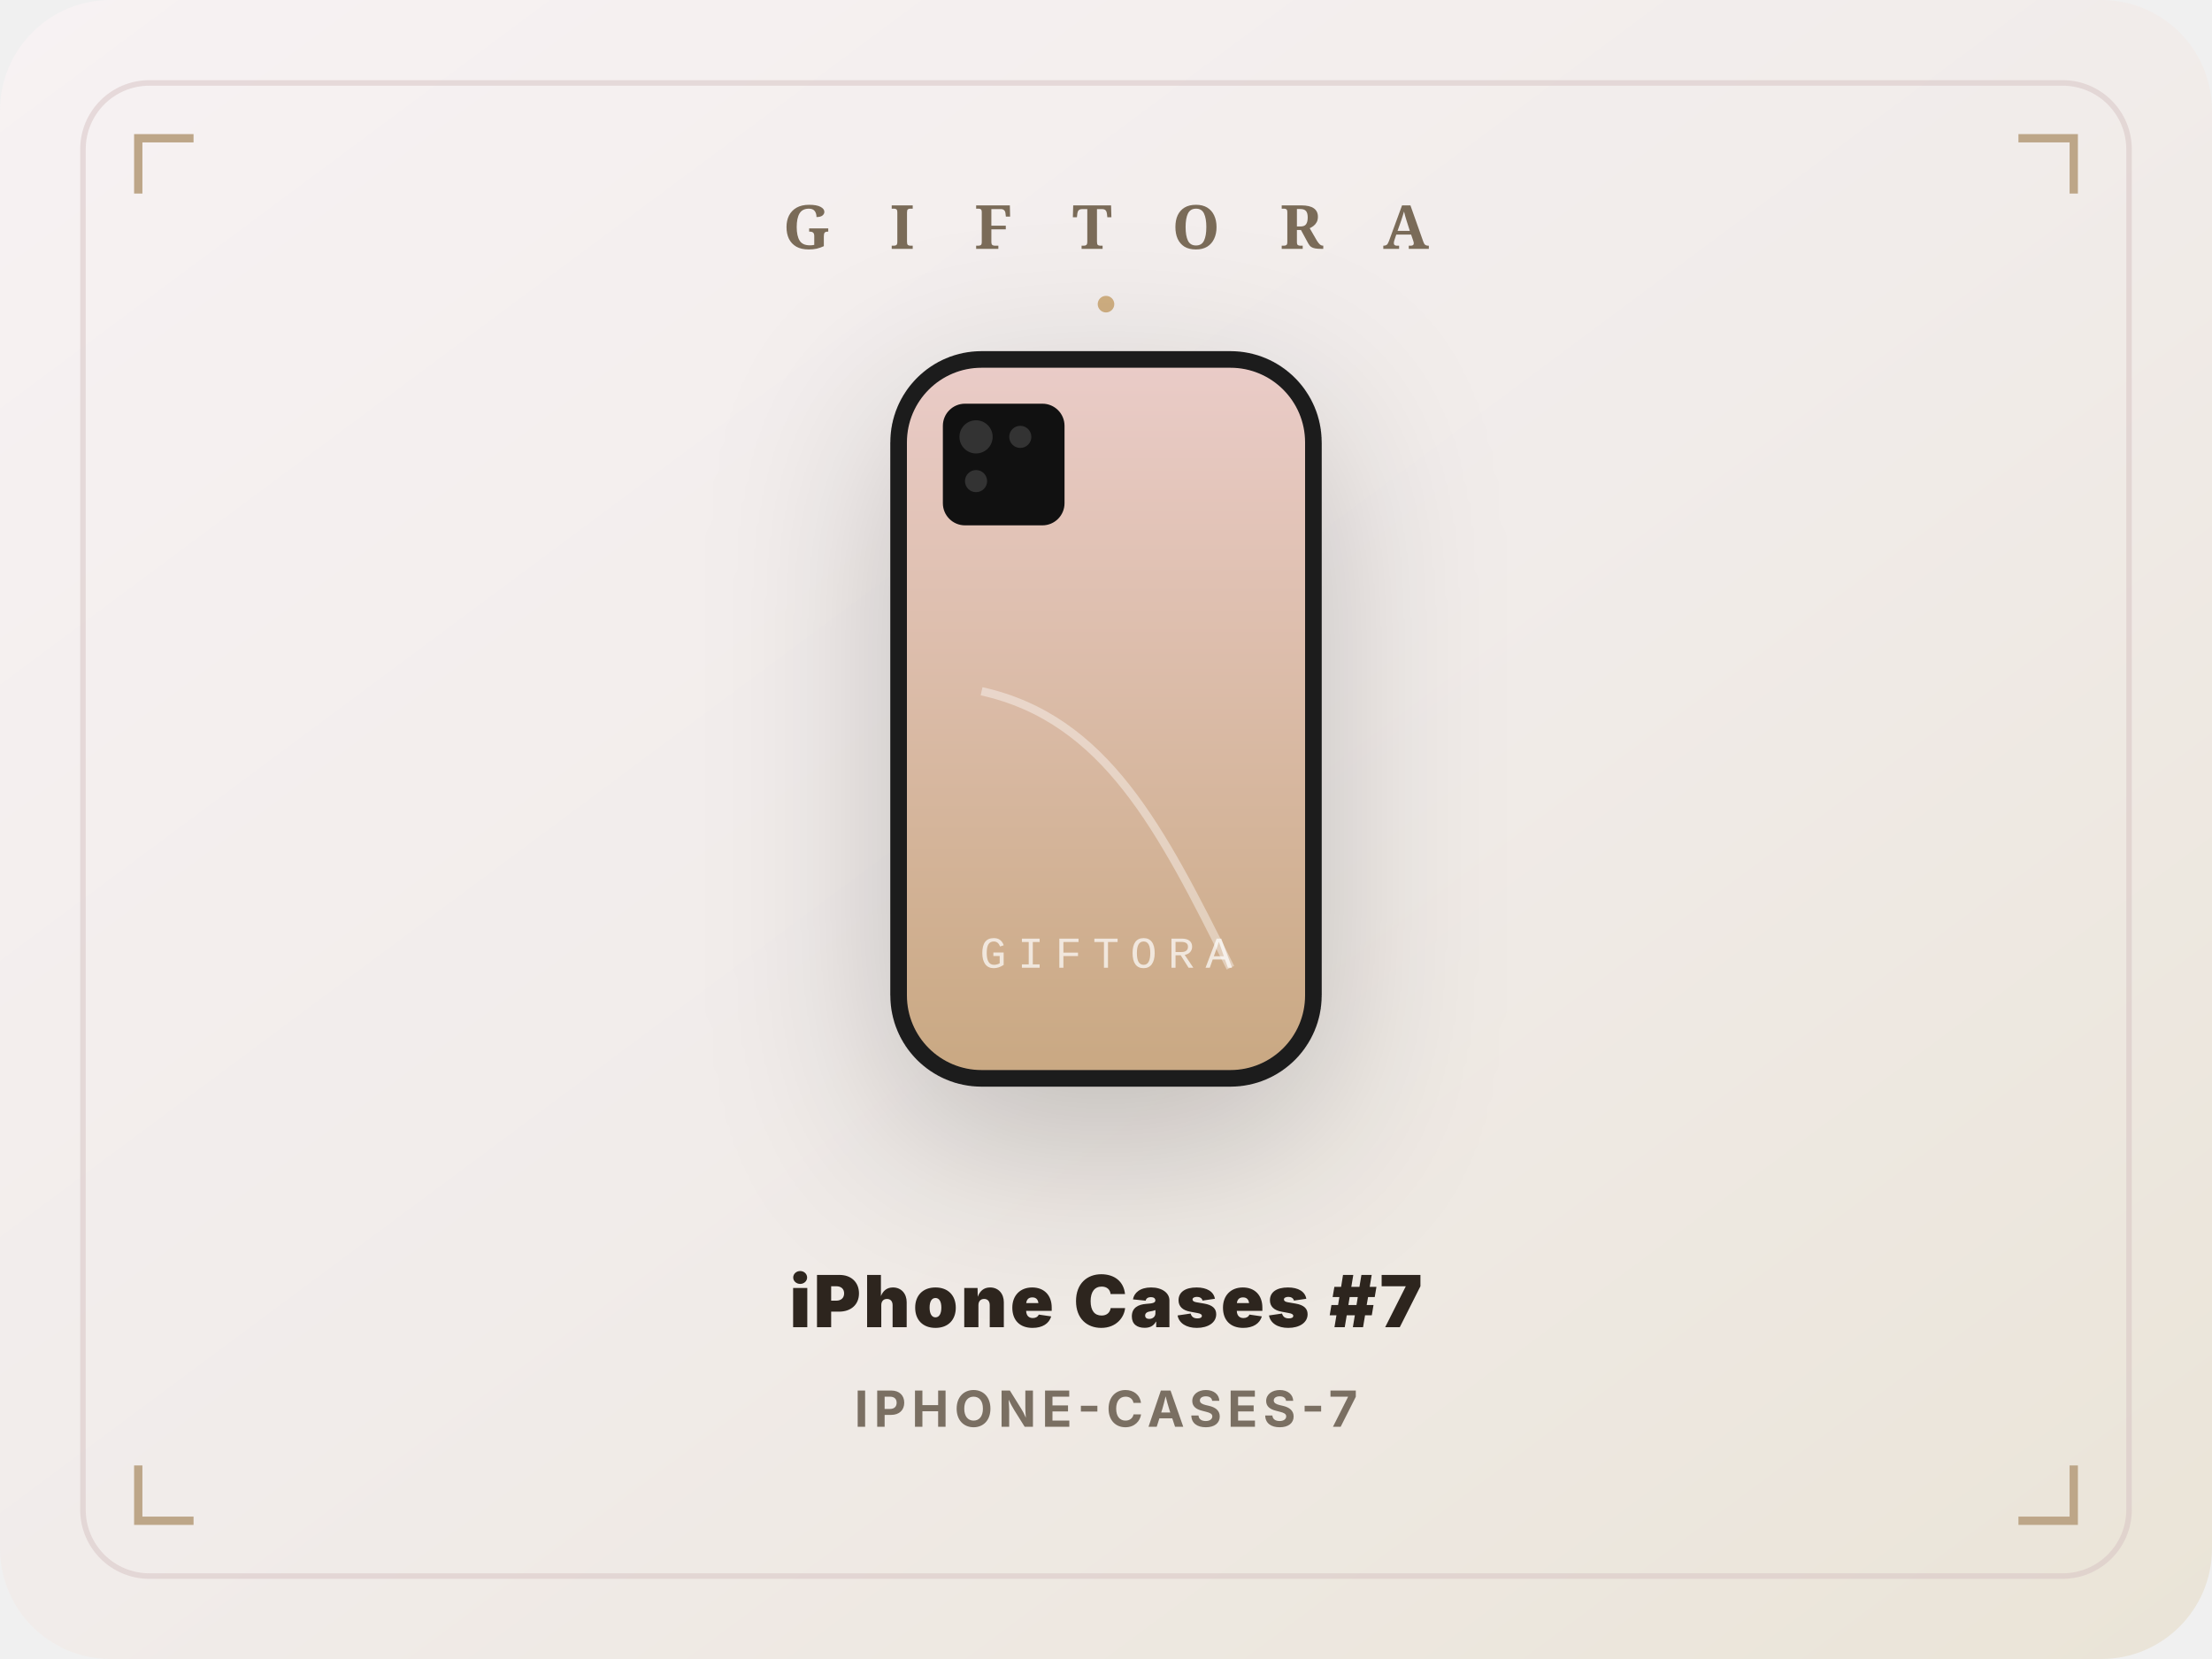
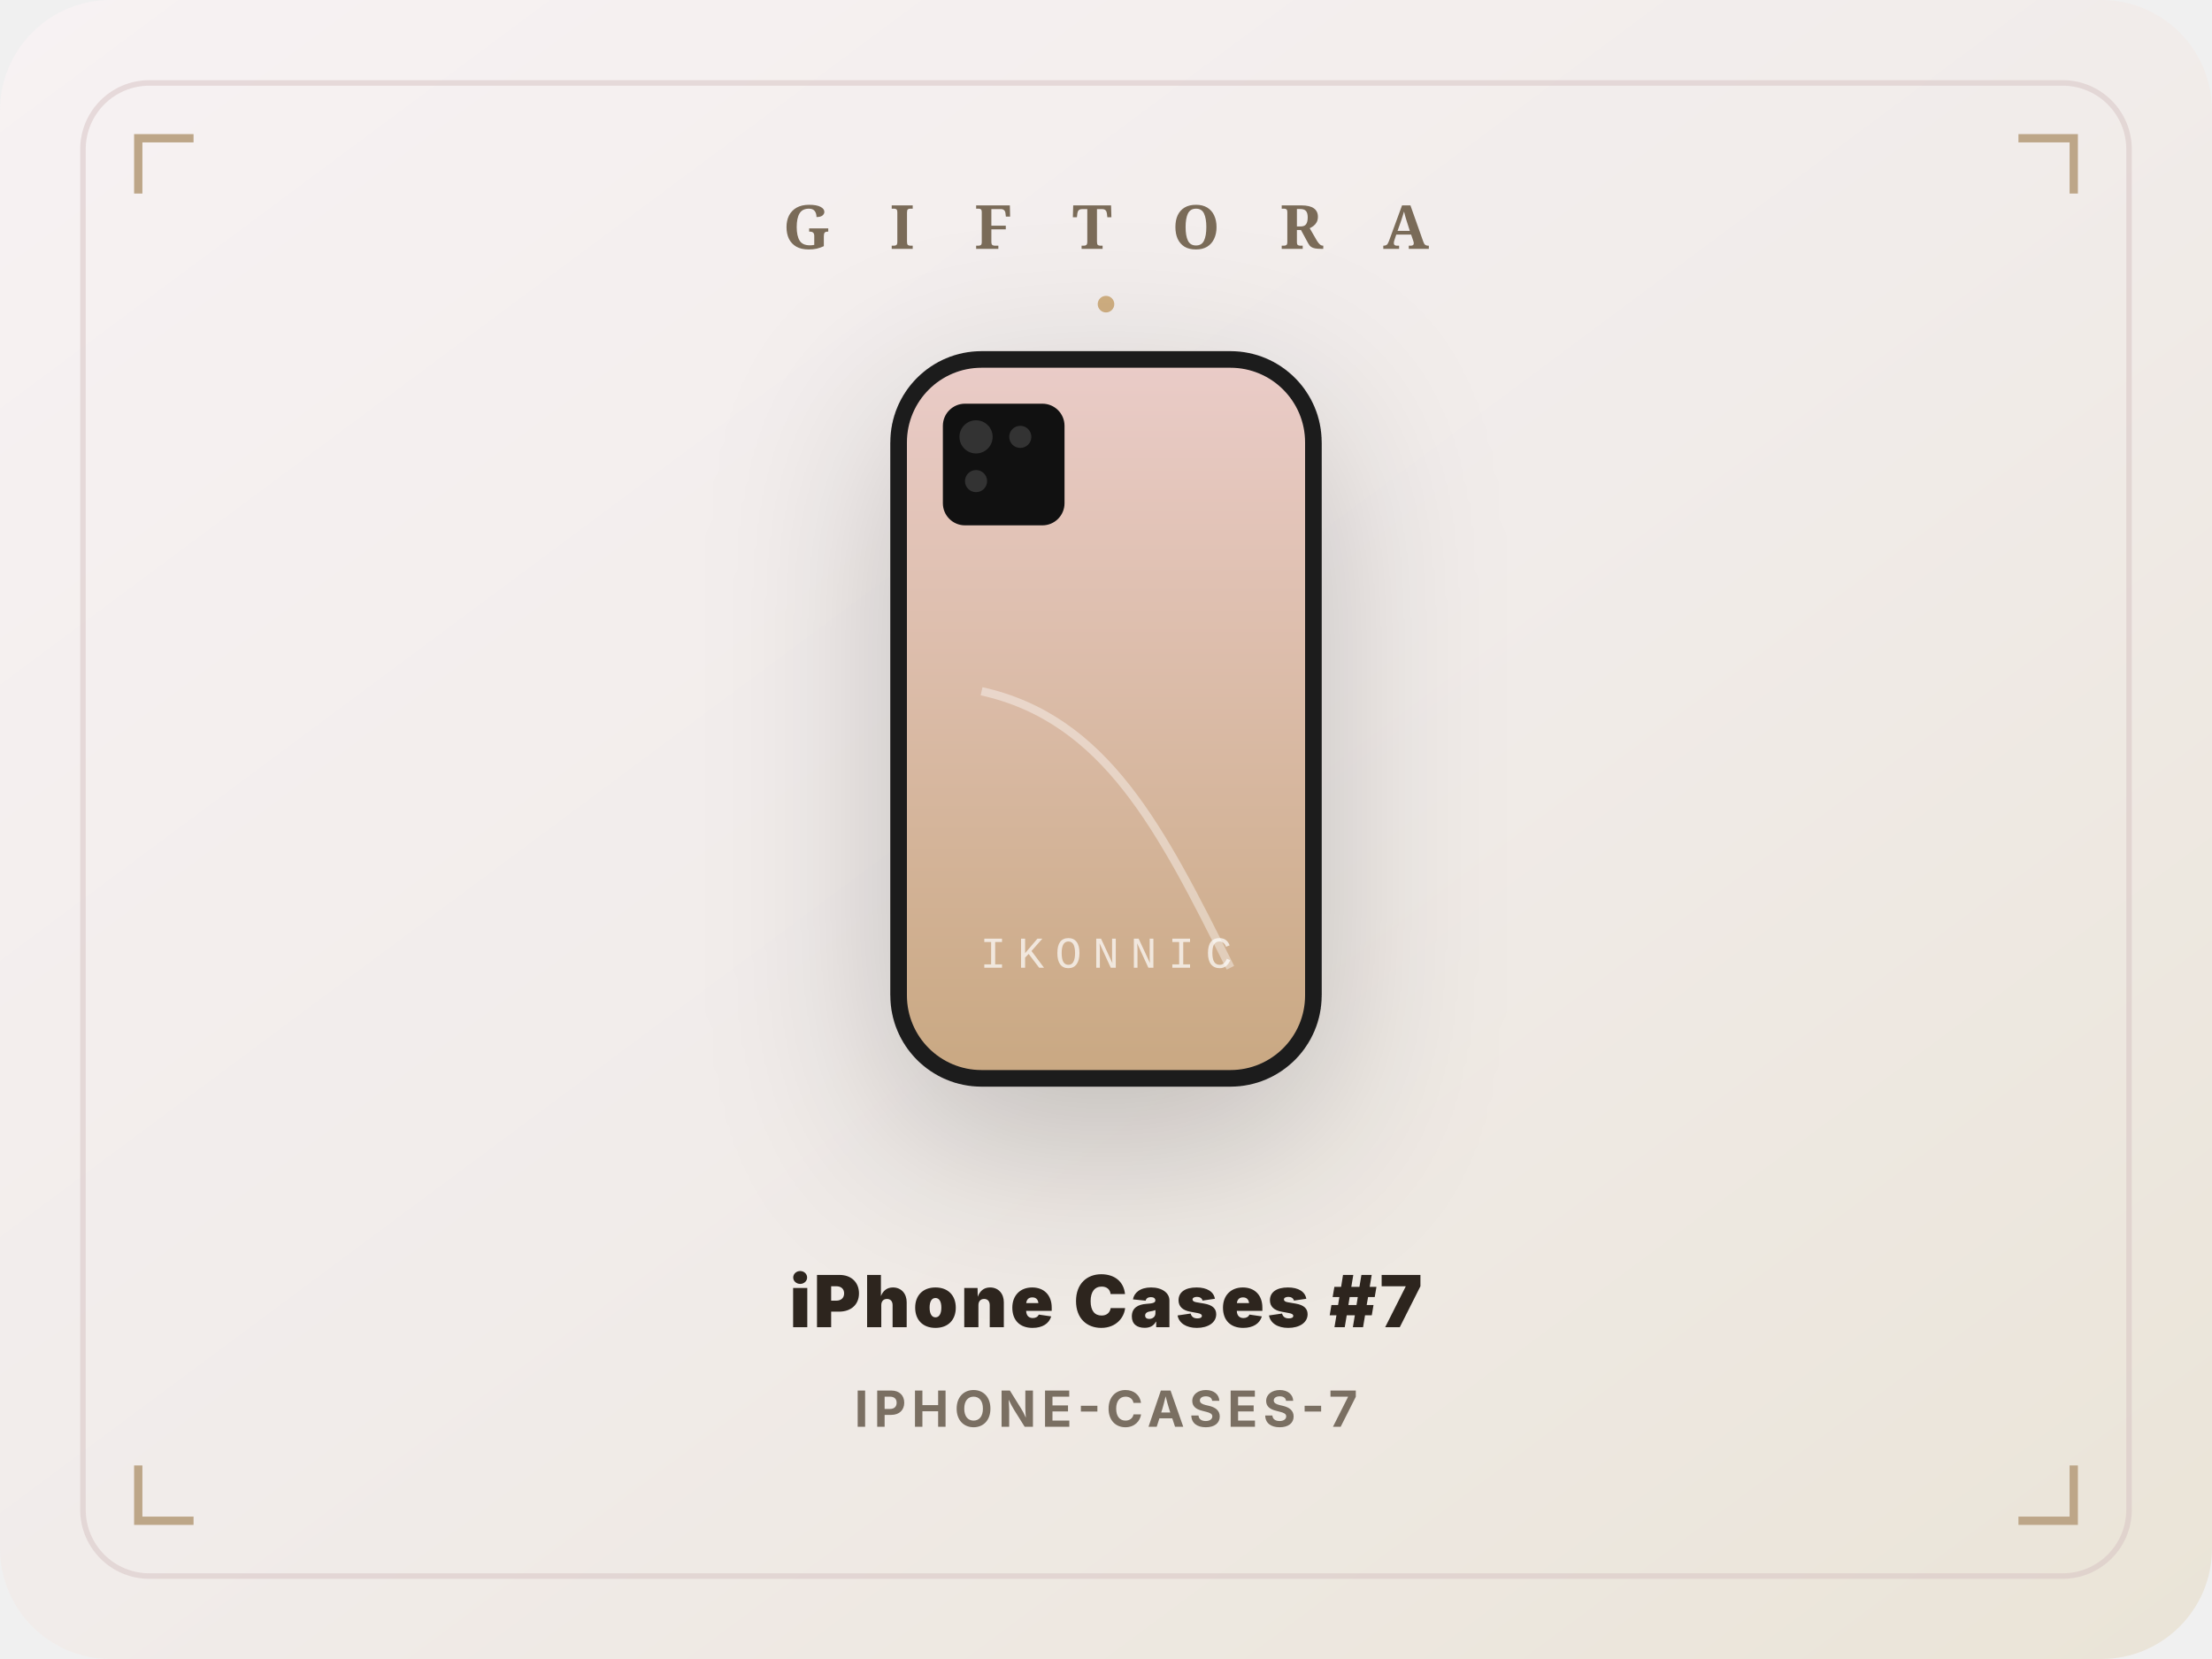
<svg xmlns="http://www.w3.org/2000/svg" viewBox="0 0 400 300" width="100%" height="100%">
  <defs>
    <linearGradient id="grad_iphone-cases_6" x1="0%" y1="0%" x2="100%" y2="100%">
      <stop offset="0%" stop-color="hsl(357, 25%, 96%)" />
      <stop offset="50%" stop-color="hsl(17, 20%, 93%)" />
      <stop offset="100%" stop-color="hsl(42, 30%, 88%)" />
    </linearGradient>
    <linearGradient id="mock_grad_iphone-cases_6" x1="0%" y1="0%" x2="0%" y2="100%">
      <stop offset="0%" stop-color="hsl(7, 45%, 85%)" />
      <stop offset="100%" stop-color="hsl(32, 40%, 65%)" />
    </linearGradient>
    <linearGradient id="stud_grad" x1="0%" y1="0%" x2="100%" y2="100%">
      <stop offset="0%" stop-color="#ffffff" />
      <stop offset="40%" stop-color="#d4af37" />
      <stop offset="100%" stop-color="#aa7c11" />
    </linearGradient>
  </defs>
  <rect width="400" height="300" rx="20" fill="url(#grad_iphone-cases_6)" />
  <rect x="15" y="15" width="370" height="270" rx="12" fill="none" stroke="hsl(357, 20%, 80%)" stroke-width="1" stroke-opacity="0.5" />
  <text x="200" y="45" font-family="'Georgia', serif" font-size="11" font-weight="900" fill="#7a6b58" text-anchor="middle" letter-spacing="4">G I F T O R A</text>
  <circle cx="200" cy="55" r="1.5" fill="#cfae81" />
  <rect x="162.5" y="65.0" width="75" height="130" rx="15" fill="url(#mock_grad_iphone-cases_6)" stroke="#1a1a1a" stroke-width="3" filter="drop-shadow(0px 10px 16px rgba(0,0,0,0.2))" />
  <rect x="170.5" y="73.0" width="22" height="22" rx="4" fill="#111111" />
  <circle cx="176.5" cy="79.0" r="3" fill="#333" />
  <circle cx="184.5" cy="79.0" r="2" fill="#333" />
  <circle cx="176.5" cy="87.0" r="2" fill="#333" />
  <path d="M 177.5 125.0 C 200 130 210 150 222.5 175.0" fill="none" stroke="#ffffff" stroke-width="1.5" stroke-opacity="0.4" />
-   <text x="200" y="175" font-family="'Courier New', monospace" font-size="8" fill="#ffffff" fill-opacity="0.7" text-anchor="middle" letter-spacing="2">GIFTORA</text>
+   <text x="200" y="175" font-family="'Courier New', monospace" font-size="8" fill="#ffffff" fill-opacity="0.7" text-anchor="middle" letter-spacing="2">IKONNIC</text>
  <text x="200" y="240" font-family="'Inter', sans-serif" font-size="13" font-weight="900" fill="#2d251e" text-anchor="middle" letter-spacing="0.5">iPhone Cases #7</text>
  <text x="200" y="258" font-family="'Inter', sans-serif" font-size="9" font-weight="bold" fill="#7a6f62" text-anchor="middle" letter-spacing="1">IPHONE-CASES-7</text>
  <path d="M 25 35 L 25 25 L 35 25" fill="none" stroke="#bda688" stroke-width="1.5" />
  <path d="M 375 35 L 375 25 L 365 25" fill="none" stroke="#bda688" stroke-width="1.5" />
  <path d="M 25 265 L 25 275 L 35 275" fill="none" stroke="#bda688" stroke-width="1.5" />
  <path d="M 375 265 L 375 275 L 365 275" fill="none" stroke="#bda688" stroke-width="1.5" />
</svg>
